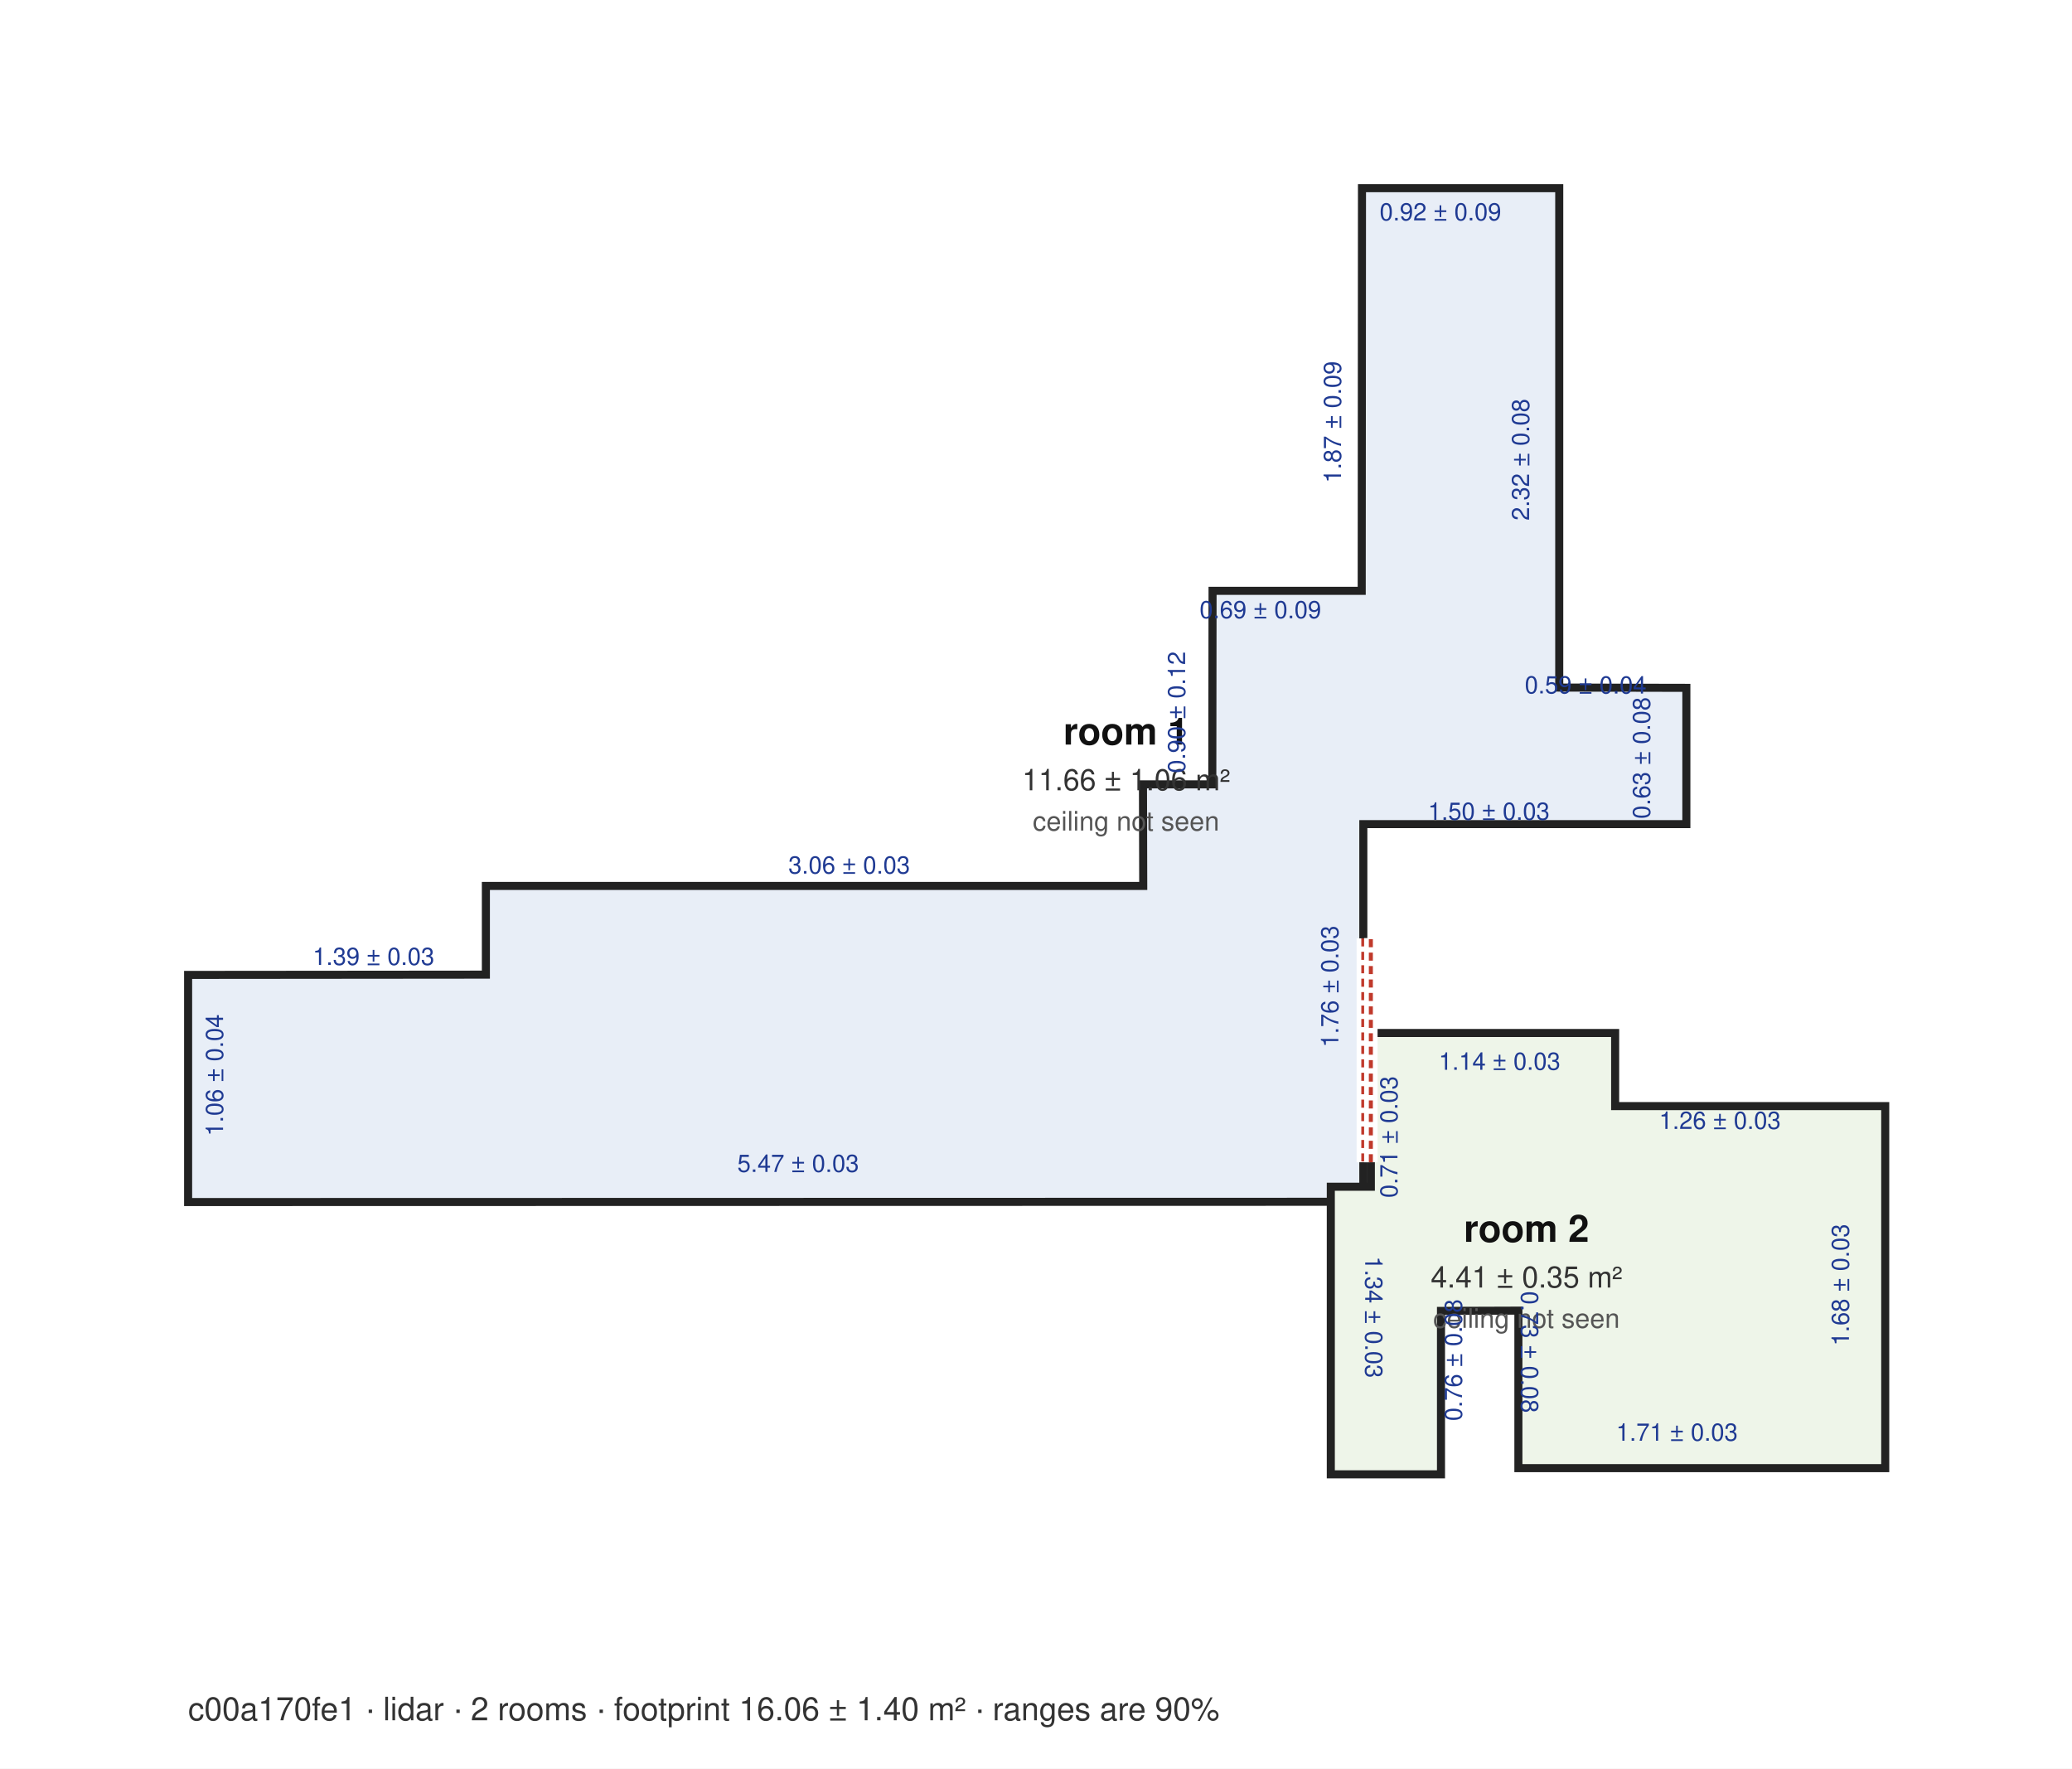
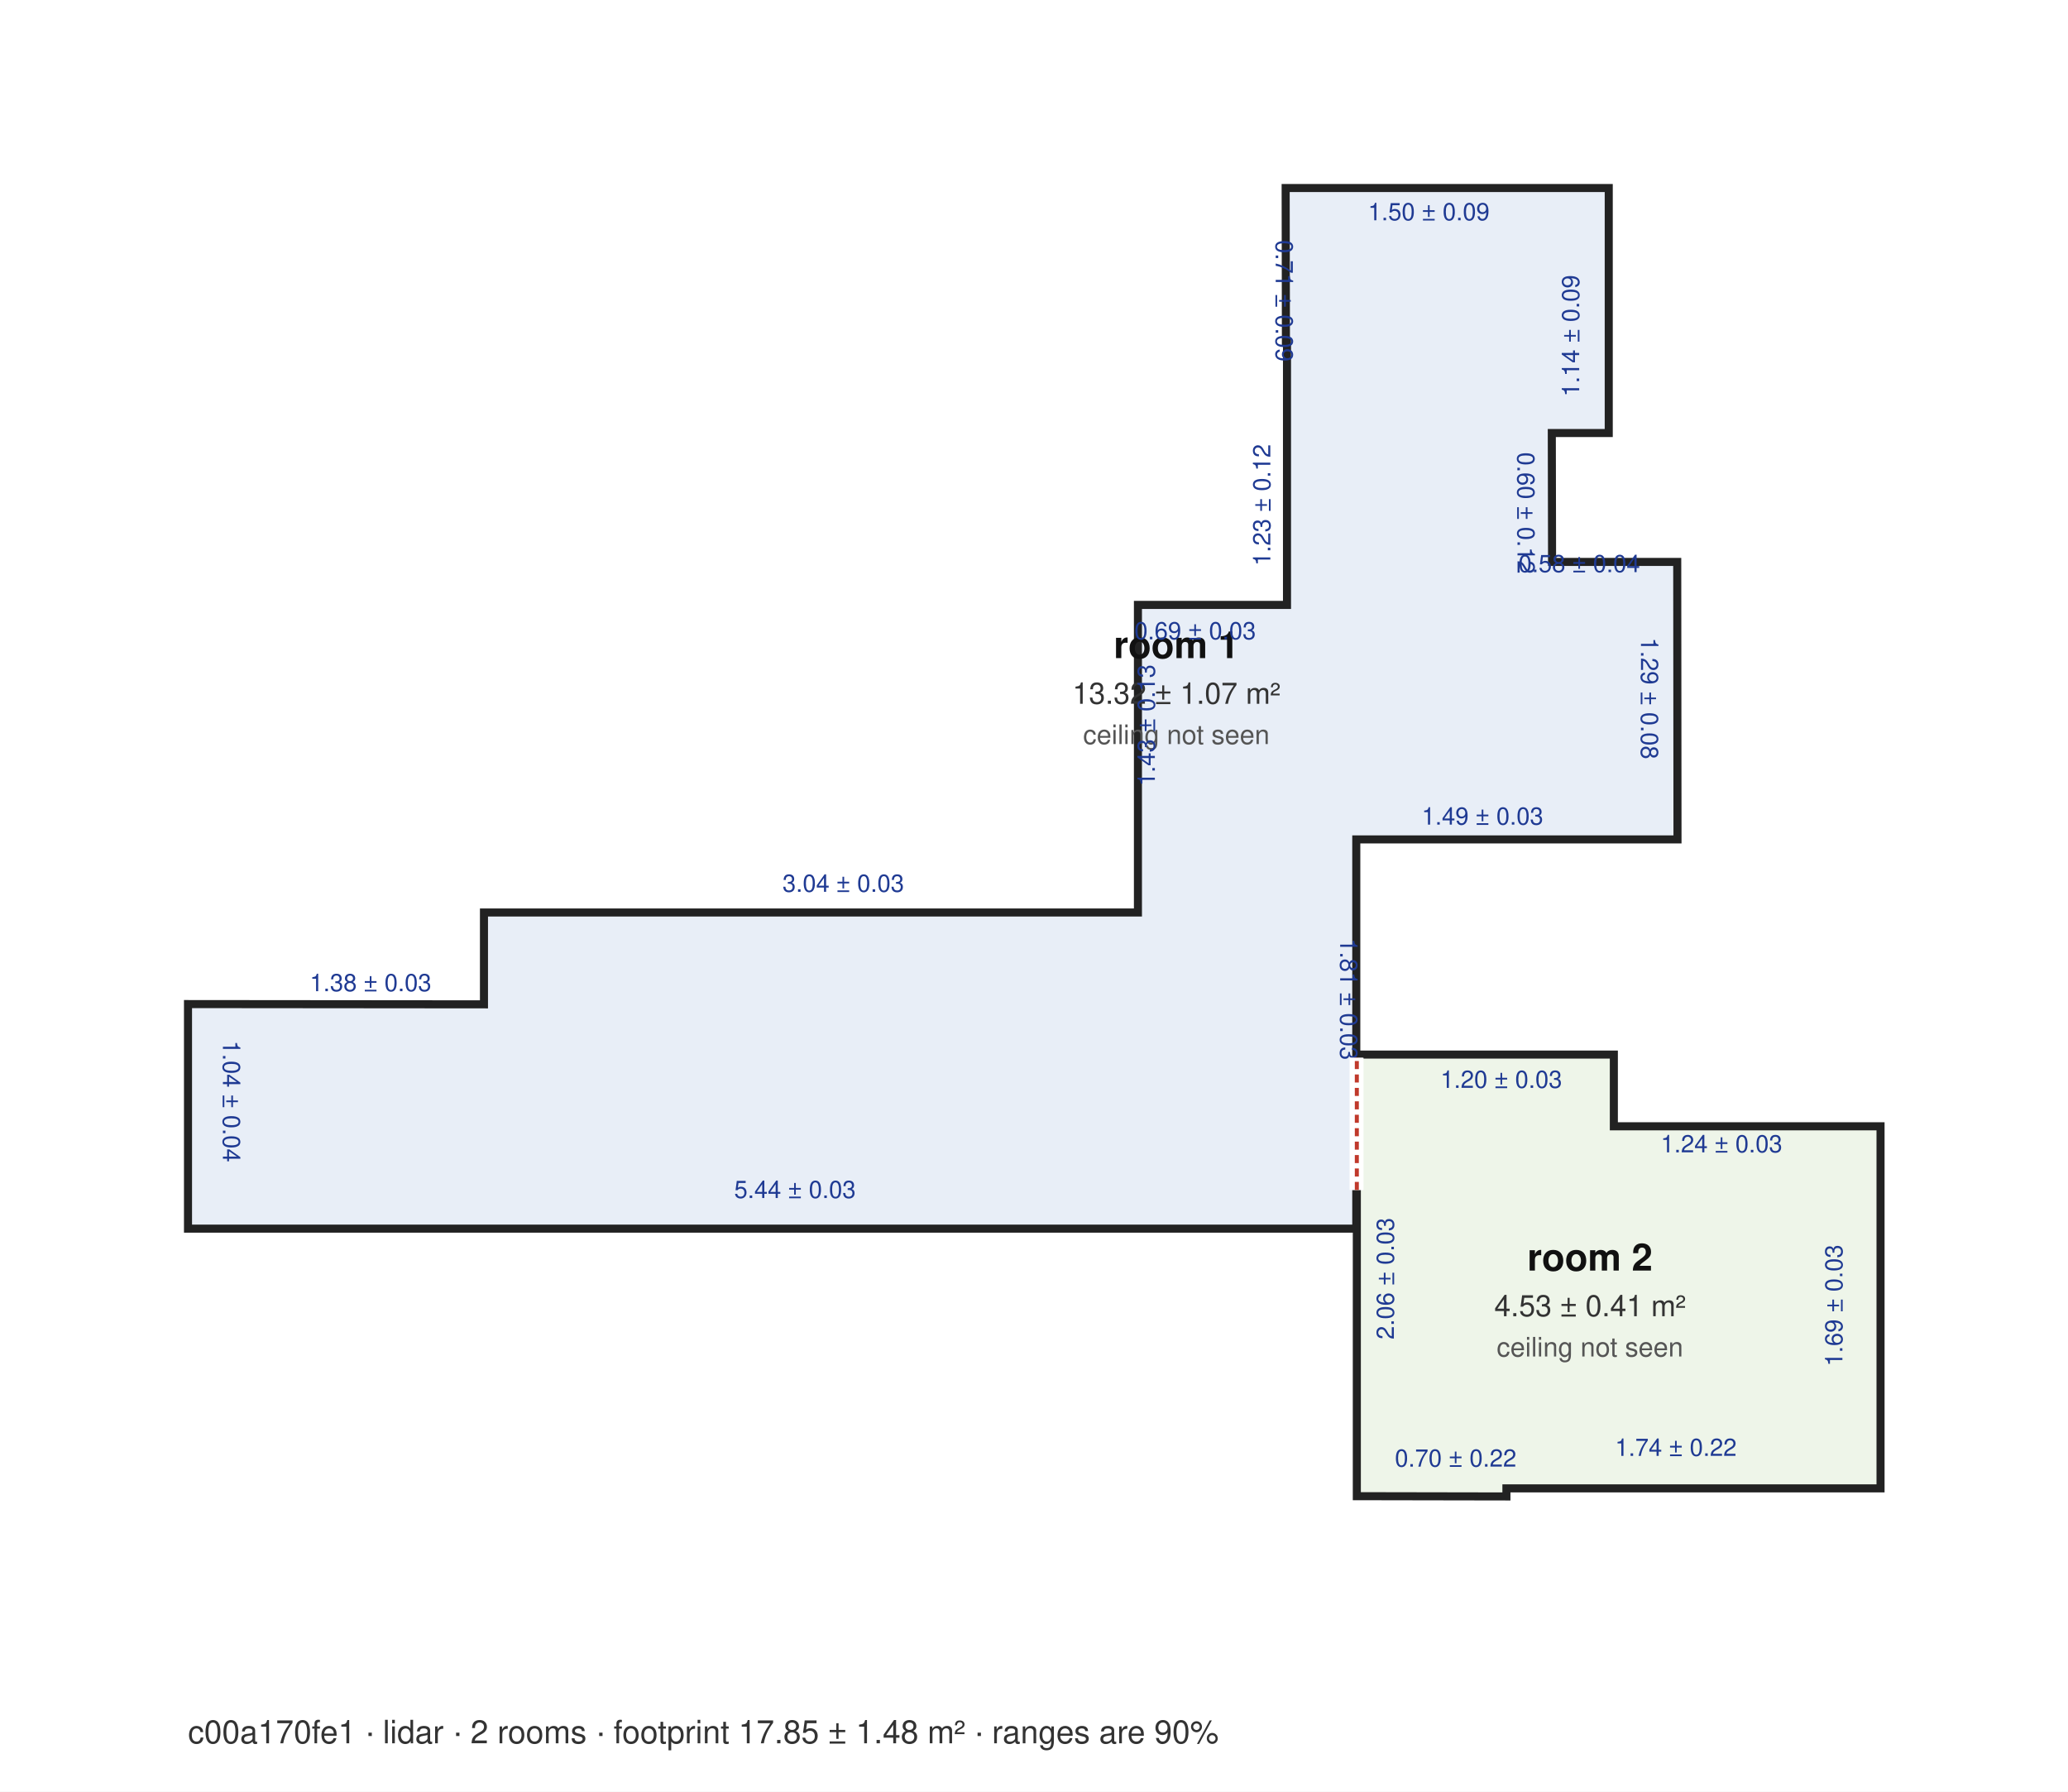
- <svg xmlns="http://www.w3.org/2000/svg" width="771" height="658" viewBox="0 0 771 658" font-family="Helvetica, Arial, sans-serif">
-   <rect width="771" height="658" fill="#ffffff" />
-   <polygon points="506.8,70.0 580.2,70.0 580.2,255.8 627.5,255.9 627.5,306.6 507.3,306.6 507.3,447.1 70.0,447.2 70.0,362.7 180.8,362.6 180.8,329.6 425.4,329.6 425.3,291.8 451.1,291.8 451.2,219.8 506.7,219.8" fill="#e8eef7" stroke="#222" stroke-width="3" stroke-linejoin="miter" />
-   <polygon points="510.1,441.5 510.1,384.3 601.0,384.3 601.0,411.5 701.5,411.5 701.5,546.2 565.0,546.2 565.0,487.6 536.2,487.7 536.2,548.5 495.2,548.5 495.2,441.5" fill="#eef5e9" stroke="#222" stroke-width="3" stroke-linejoin="miter" />
-   <text x="419" y="277" text-anchor="middle" font-size="14" font-weight="bold" fill="#111">room 1</text>
-   <text x="419" y="294" text-anchor="middle" font-size="11" fill="#333">11.66 ± 1.06 m²</text>
-   <text x="419" y="309" text-anchor="middle" font-size="10" fill="#555">ceiling not seen</text>
-   <text x="536" y="82" text-anchor="middle" font-size="9" fill="#1f3a93" transform="rotate(-0.0 536 82)">0.92 ± 0.09</text>
-   <text x="569" y="171" text-anchor="middle" font-size="9" fill="#1f3a93" transform="rotate(-90.0 569 171)">2.32 ± 0.08</text>
-   <text x="590" y="258" text-anchor="middle" font-size="9" fill="#1f3a93" transform="rotate(0.1 590 258)">0.59 ± 0.04</text>
-   <text x="614" y="282" text-anchor="middle" font-size="9" fill="#1f3a93" transform="rotate(-90.0 614 282)">0.63 ± 0.08</text>
-   <text x="554" y="305" text-anchor="middle" font-size="9" fill="#1f3a93" transform="rotate(0.0 554 305)">1.50 ± 0.03</text>
-   <text x="498" y="367" text-anchor="middle" font-size="9" fill="#1f3a93" transform="rotate(-90.0 498 367)">1.76 ± 0.03</text>
-   <text x="297" y="436" text-anchor="middle" font-size="9" fill="#1f3a93" transform="rotate(-0.0 297 436)">5.47 ± 0.03</text>
-   <text x="83" y="400" text-anchor="middle" font-size="9" fill="#1f3a93" transform="rotate(-90.0 83 400)">1.06 ± 0.04</text>
-   <text x="139" y="359" text-anchor="middle" font-size="9" fill="#1f3a93" transform="rotate(-0.0 139 359)">1.39 ± 0.03</text>
-   <text x="316" y="325" text-anchor="middle" font-size="9" fill="#1f3a93" transform="rotate(-0.0 316 325)">3.06 ± 0.03</text>
-   <text x="441" y="265" text-anchor="middle" font-size="9" fill="#1f3a93" transform="rotate(-90.0 441 265)">0.90 ± 0.12</text>
-   <text x="469" y="230" text-anchor="middle" font-size="9" fill="#1f3a93" transform="rotate(0.0 469 230)">0.69 ± 0.09</text>
-   <text x="499" y="157" text-anchor="middle" font-size="9" fill="#1f3a93" transform="rotate(-90.0 499 157)">1.87 ± 0.09</text>
-   <line x1="507.3" y1="349.1" x2="507.3" y2="432.4" stroke="#ffffff" stroke-width="5" />
-   <line x1="507.3" y1="349.1" x2="507.3" y2="432.4" stroke="#c0392b" stroke-width="1.5" stroke-dasharray="3,2" />
-   <text x="568" y="462" text-anchor="middle" font-size="14" font-weight="bold" fill="#111">room 2</text>
-   <text x="568" y="479" text-anchor="middle" font-size="11" fill="#333">4.41 ± 0.35 m²</text>
-   <text x="568" y="494" text-anchor="middle" font-size="10" fill="#555">ceiling not seen</text>
-   <text x="520" y="423" text-anchor="middle" font-size="9" fill="#1f3a93" transform="rotate(-90.0 520 423)">0.71 ± 0.03</text>
-   <text x="558" y="398" text-anchor="middle" font-size="9" fill="#1f3a93" transform="rotate(-0.0 558 398)">1.14 ± 0.03</text>
-   <text x="640" y="420" text-anchor="middle" font-size="9" fill="#1f3a93" transform="rotate(0.0 640 420)">1.26 ± 0.03</text>
-   <text x="688" y="478" text-anchor="middle" font-size="9" fill="#1f3a93" transform="rotate(-90.0 688 478)">1.68 ± 0.03</text>
-   <text x="624" y="536" text-anchor="middle" font-size="9" fill="#1f3a93" transform="rotate(0.0 624 536)">1.71 ± 0.03</text>
-   <text x="566" y="503" text-anchor="middle" font-size="9" fill="#1f3a93" transform="rotate(90.0 566 503)">0.73 ± 0.08</text>
-   <text x="544" y="506" text-anchor="middle" font-size="9" fill="#1f3a93" transform="rotate(-90.0 544 506)">0.76 ± 0.08</text>
-   <text x="508" y="490" text-anchor="middle" font-size="9" fill="#1f3a93" transform="rotate(90.0 508 490)">1.34 ± 0.03</text>
-   <line x1="510.1" y1="432.4" x2="510.1" y2="349.0" stroke="#ffffff" stroke-width="5" />
-   <line x1="510.1" y1="432.4" x2="510.1" y2="349.0" stroke="#c0392b" stroke-width="1.5" stroke-dasharray="3,2" />
-   <text x="70" y="640" font-size="12" fill="#333">c00a170fe1 · lidar · 2 rooms · footprint 16.06 ± 1.40 m² · ranges are 90%</text>
+ <svg xmlns="http://www.w3.org/2000/svg" width="770" height="667" viewBox="0 0 770 667" font-family="Helvetica, Arial, sans-serif">
+   <rect width="770" height="667" fill="#ffffff" />
+   <polygon points="478.7,70.0 599.0,70.0 599.0,161.2 577.8,161.2 577.9,209.2 624.5,209.2 624.6,312.5 505.0,312.5 505.0,457.4 70.0,457.4 70.0,373.8 180.2,373.9 180.2,339.7 423.7,339.7 423.7,225.2 479.2,225.2 479.2,127.2 478.8,127.2" fill="#e8eef7" stroke="#222" stroke-width="3" stroke-linejoin="miter" />
+   <polygon points="505.2,392.6 600.9,392.6 600.9,419.3 700.2,419.3 700.2,554.1 560.9,554.1 560.9,557.1 505.2,557.0" fill="#eef5e9" stroke="#222" stroke-width="3" stroke-linejoin="miter" />
+   <text x="438" y="245" text-anchor="middle" font-size="14" font-weight="bold" fill="#111">room 1</text>
+   <text x="438" y="262" text-anchor="middle" font-size="11" fill="#333">13.32 ± 1.07 m²</text>
+   <text x="438" y="277" text-anchor="middle" font-size="10" fill="#555">ceiling not seen</text>
+   <text x="532" y="82" text-anchor="middle" font-size="9" fill="#1f3a93" transform="rotate(-0.0 532 82)">1.50 ± 0.09</text>
+   <text x="588" y="125" text-anchor="middle" font-size="9" fill="#1f3a93" transform="rotate(-90.0 588 125)">1.14 ± 0.09</text>
+   <text x="565" y="191" text-anchor="middle" font-size="9" fill="#1f3a93" transform="rotate(89.9 565 191)">0.60 ± 0.12</text>
+   <text x="588" y="213" text-anchor="middle" font-size="9" fill="#1f3a93" transform="rotate(-0.0 588 213)">0.58 ± 0.04</text>
+   <text x="611" y="260" text-anchor="middle" font-size="9" fill="#1f3a93" transform="rotate(90.0 611 260)">1.29 ± 0.08</text>
+   <text x="552" y="307" text-anchor="middle" font-size="9" fill="#1f3a93" transform="rotate(0.0 552 307)">1.49 ± 0.03</text>
+   <text x="499" y="372" text-anchor="middle" font-size="9" fill="#1f3a93" transform="rotate(90.0 499 372)">1.81 ± 0.03</text>
+   <text x="296" y="446" text-anchor="middle" font-size="9" fill="#1f3a93" transform="rotate(-0.0 296 446)">5.44 ± 0.03</text>
+   <text x="83" y="410" text-anchor="middle" font-size="9" fill="#1f3a93" transform="rotate(90.0 83 410)">1.04 ± 0.04</text>
+   <text x="138" y="369" text-anchor="middle" font-size="9" fill="#1f3a93" transform="rotate(0.0 138 369)">1.38 ± 0.03</text>
+   <text x="314" y="332" text-anchor="middle" font-size="9" fill="#1f3a93" transform="rotate(0.0 314 332)">3.04 ± 0.03</text>
+   <text x="430" y="270" text-anchor="middle" font-size="9" fill="#1f3a93" transform="rotate(-90.0 430 270)">1.43 ± 0.13</text>
+   <text x="445" y="238" text-anchor="middle" font-size="9" fill="#1f3a93" transform="rotate(-0.0 445 238)">0.69 ± 0.03</text>
+   <text x="473" y="188" text-anchor="middle" font-size="9" fill="#1f3a93" transform="rotate(-90.0 473 188)">1.23 ± 0.12</text>
+   <text x="475" y="112" text-anchor="middle" font-size="9" fill="#1f3a93" transform="rotate(90.0 475 112)">0.71 ± 0.09</text>
+   <line x1="505.0" y1="393.8" x2="505.0" y2="443.0" stroke="#ffffff" stroke-width="5" />
+   <line x1="505.0" y1="393.8" x2="505.0" y2="443.0" stroke="#c0392b" stroke-width="1.5" stroke-dasharray="3,2" />
+   <text x="592" y="473" text-anchor="middle" font-size="14" font-weight="bold" fill="#111">room 2</text>
+   <text x="592" y="490" text-anchor="middle" font-size="11" fill="#333">4.53 ± 0.41 m²</text>
+   <text x="592" y="505" text-anchor="middle" font-size="10" fill="#555">ceiling not seen</text>
+   <text x="559" y="405" text-anchor="middle" font-size="9" fill="#1f3a93" transform="rotate(-0.0 559 405)">1.20 ± 0.03</text>
+   <text x="641" y="429" text-anchor="middle" font-size="9" fill="#1f3a93" transform="rotate(-0.0 641 429)">1.24 ± 0.03</text>
+   <text x="686" y="486" text-anchor="middle" font-size="9" fill="#1f3a93" transform="rotate(-90.0 686 486)">1.69 ± 0.03</text>
+   <text x="624" y="542" text-anchor="middle" font-size="9" fill="#1f3a93" transform="rotate(0.0 624 542)">1.74 ± 0.22</text>
+   <text x="542" y="546" text-anchor="middle" font-size="9" fill="#1f3a93" transform="rotate(0.0 542 546)">0.70 ± 0.22</text>
+   <text x="519" y="476" text-anchor="middle" font-size="9" fill="#1f3a93" transform="rotate(-90.0 519 476)">2.06 ± 0.03</text>
+   <line x1="505.2" y1="443.0" x2="505.2" y2="393.8" stroke="#ffffff" stroke-width="5" />
+   <line x1="505.2" y1="443.0" x2="505.2" y2="393.8" stroke="#c0392b" stroke-width="1.5" stroke-dasharray="3,2" />
+   <text x="70" y="649" font-size="12" fill="#333">c00a170fe1 · lidar · 2 rooms · footprint 17.85 ± 1.48 m² · ranges are 90%</text>
</svg>
